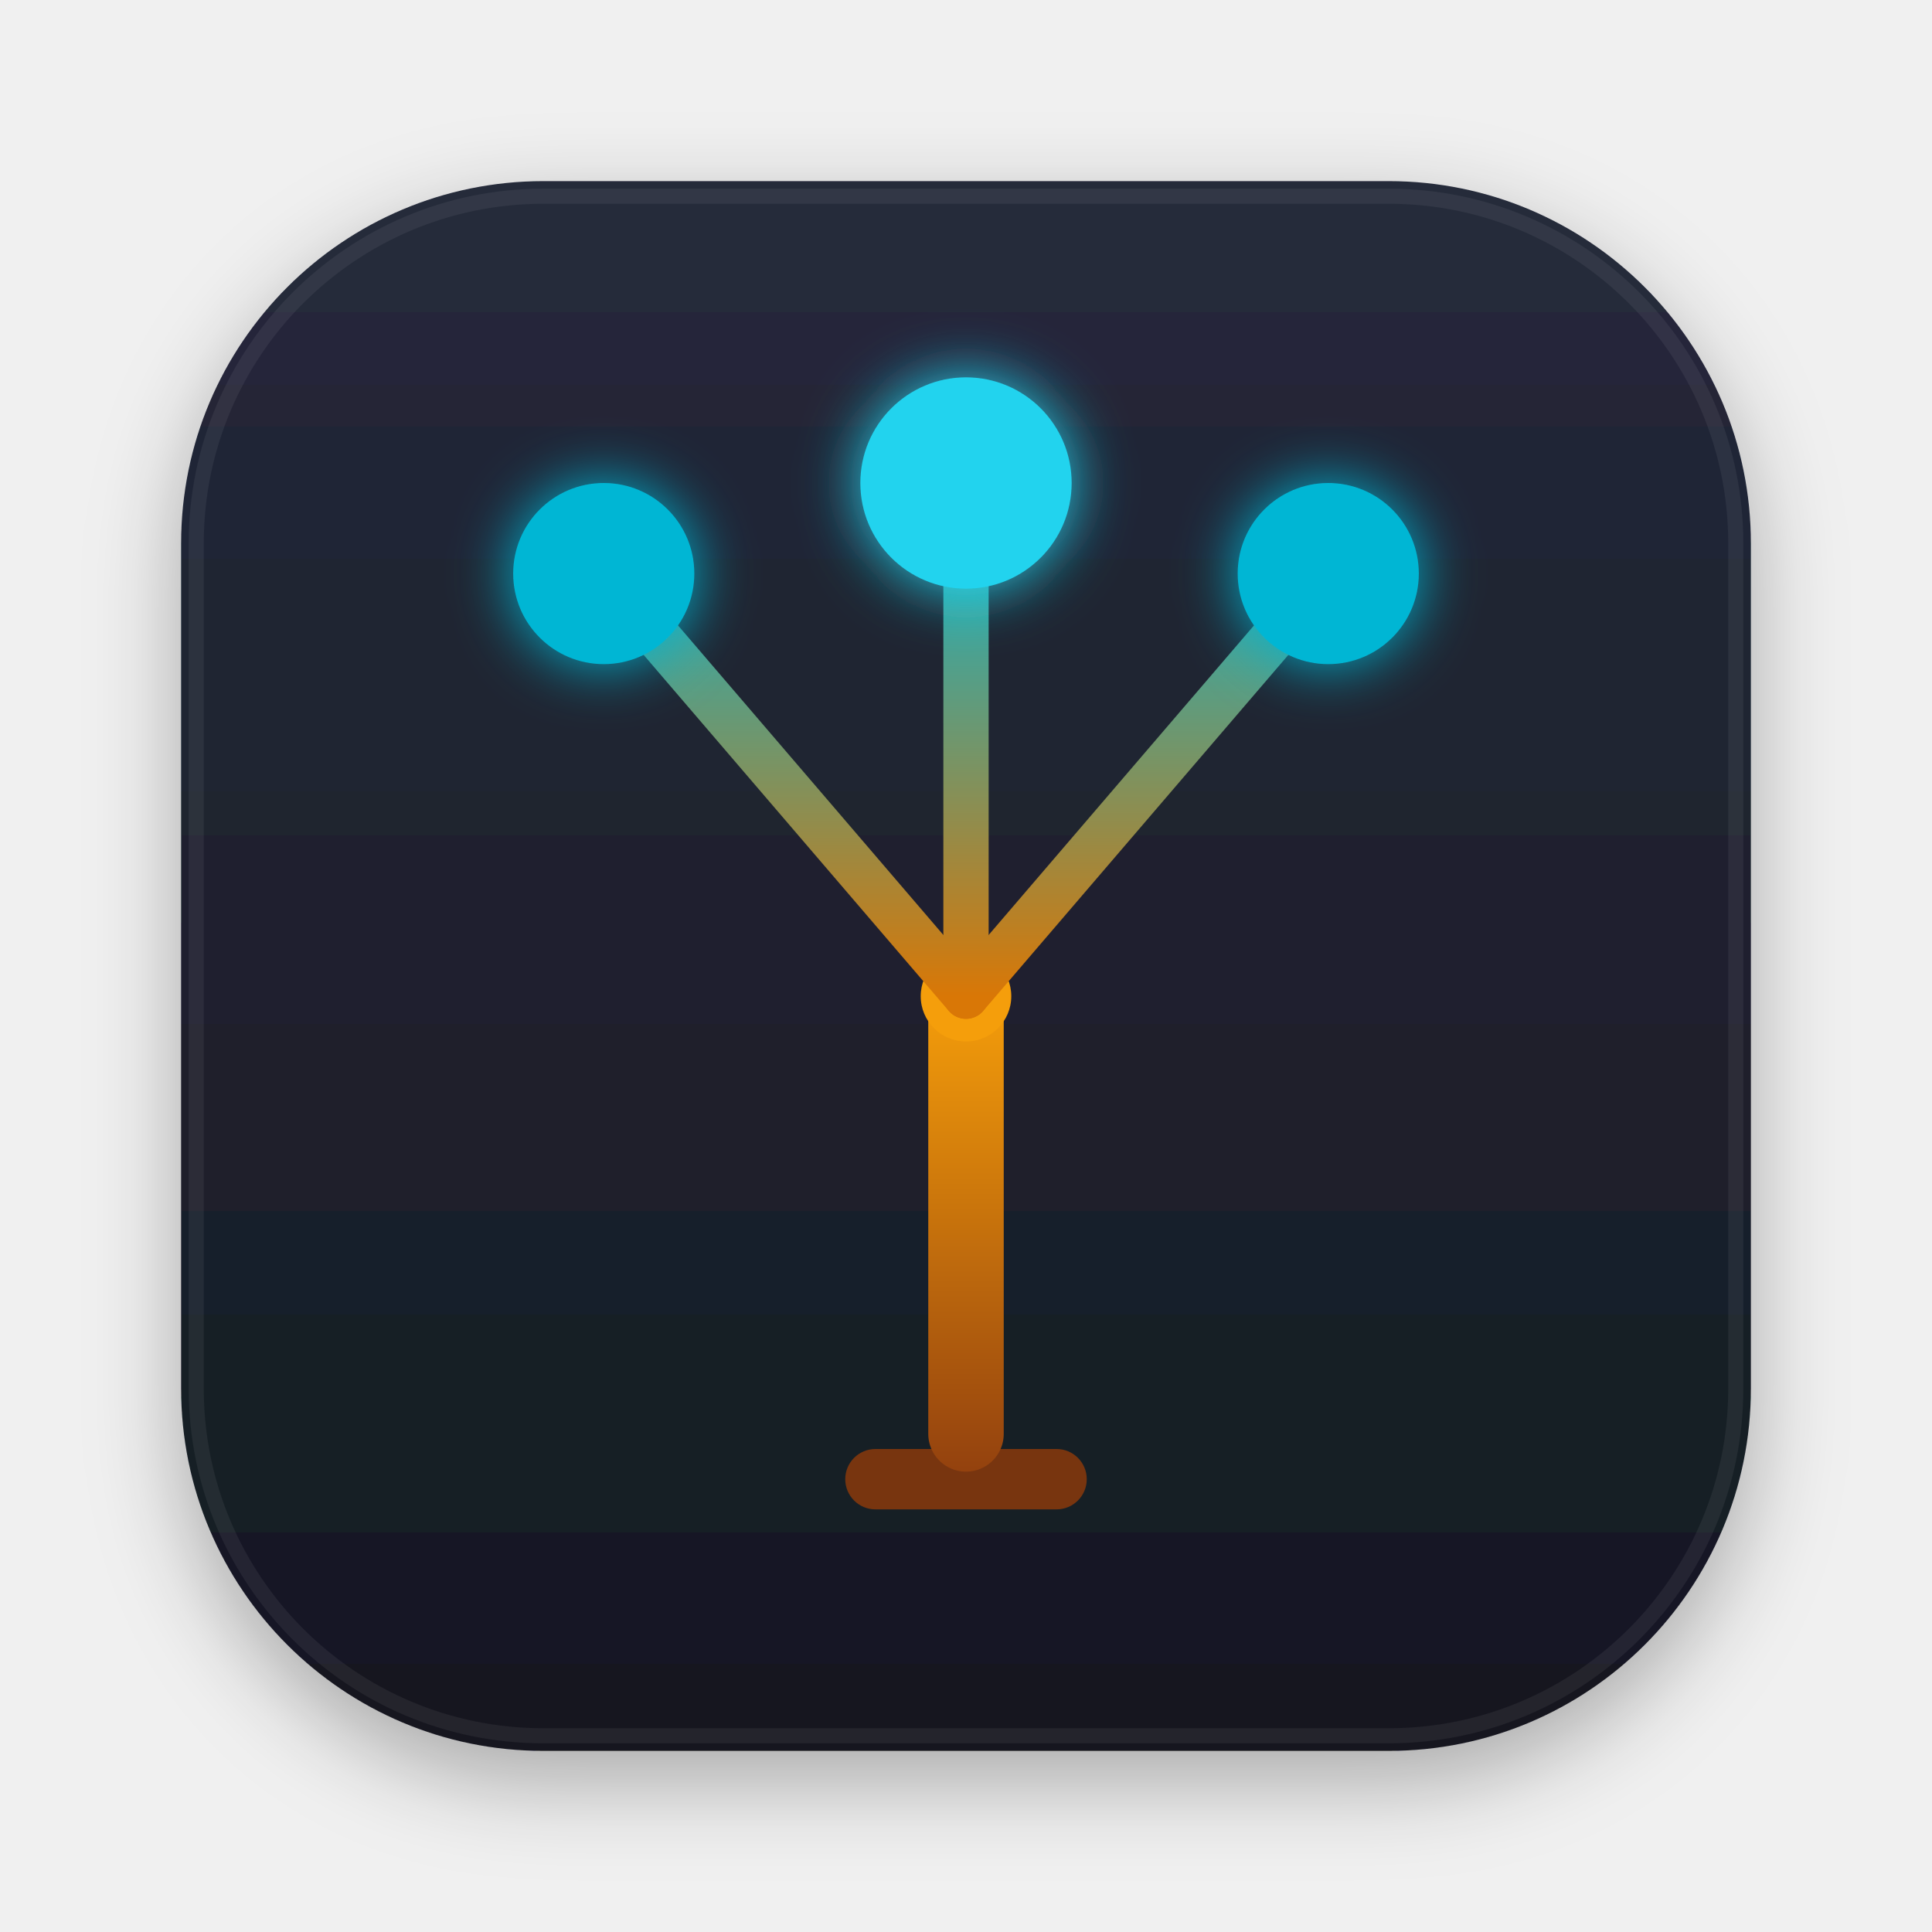
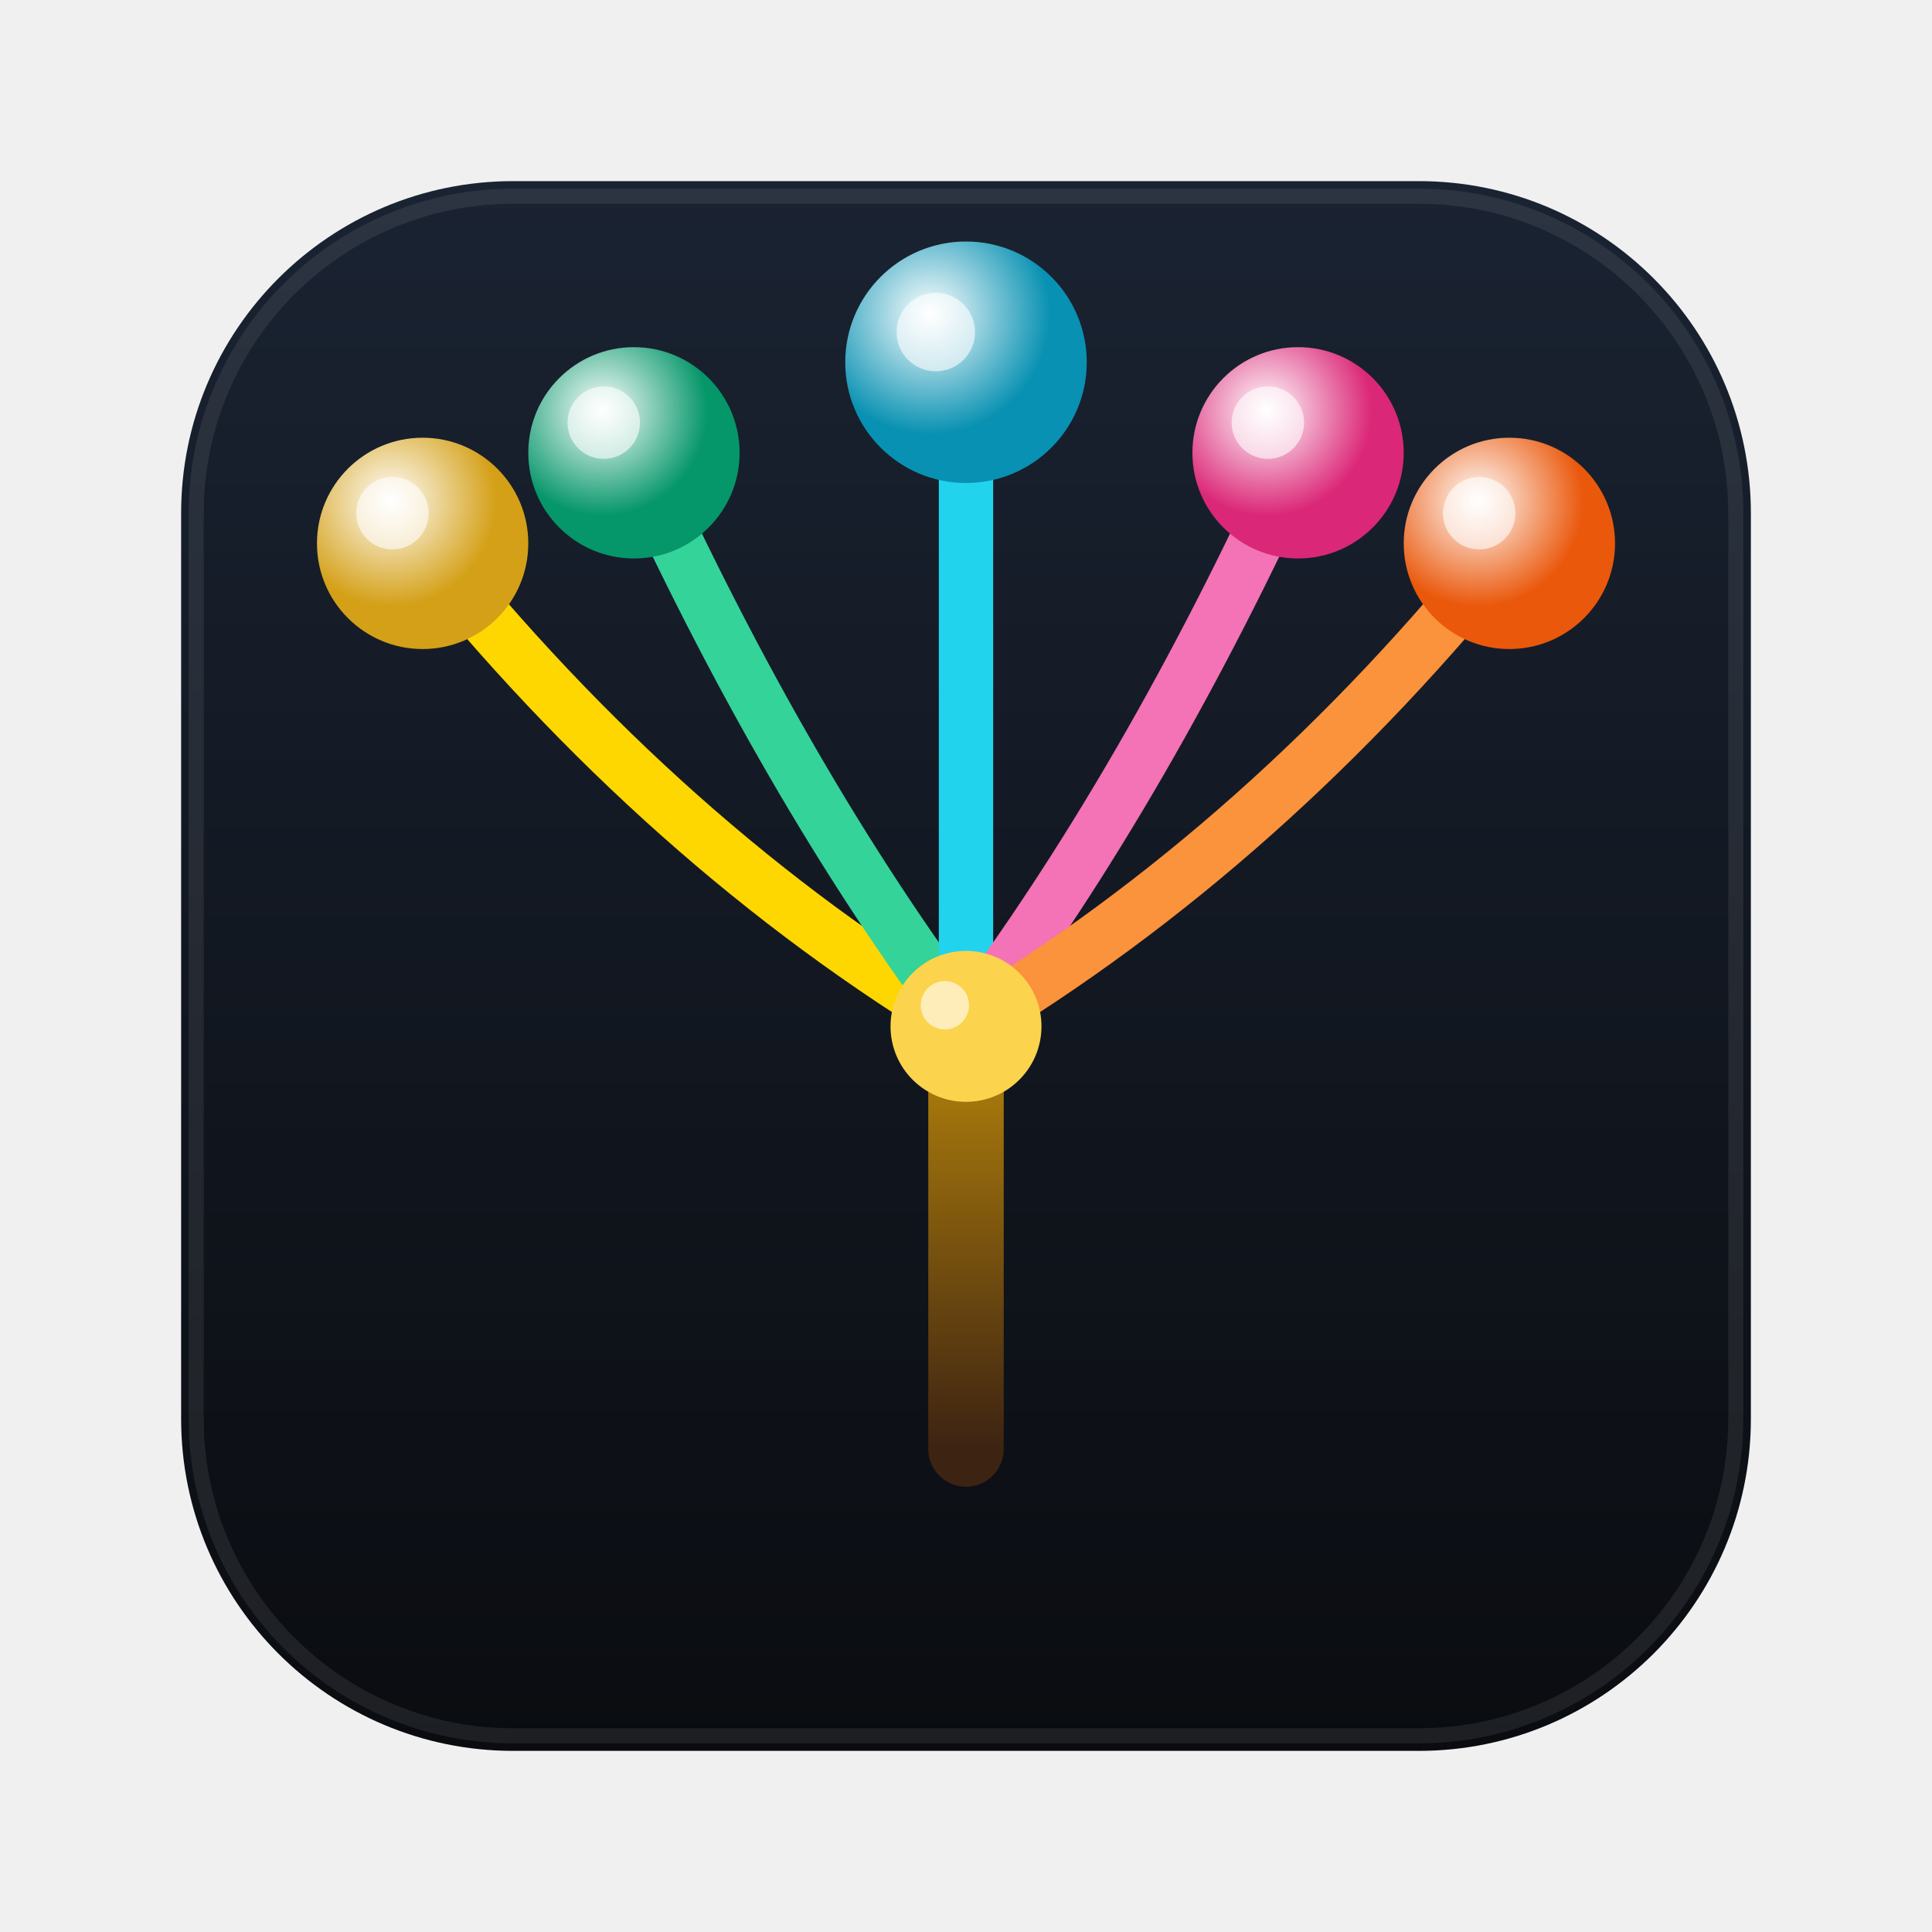
<svg xmlns="http://www.w3.org/2000/svg" viewBox="0 0 64 64">
  <defs>
-     <linearGradient id="bg" x1="32" y1="6" x2="32" y2="58" gradientUnits="userSpaceOnUse">
-       <stop offset="0%" stop-color="#1c2133" />
-       <stop offset="100%" stop-color="#0c0f18" />
+     <linearGradient id="bgSm" x1="0%" y1="0%" x2="0%" y2="100%">
+       <stop offset="0%" stop-color="#1a2332" />
+       <stop offset="100%" stop-color="#0a0c10" />
    </linearGradient>
-     <linearGradient id="trunk" x1="32" y1="49" x2="32" y2="33" gradientUnits="userSpaceOnUse">
-       <stop offset="0%" stop-color="#92400E" />
-       <stop offset="100%" stop-color="#F59E0B" />
+     <linearGradient id="tSm" x1="32" y1="48" x2="32" y2="34" gradientUnits="userSpaceOnUse">
+       <stop offset="0%" stop-color="#3D2312" />
+       <stop offset="100%" stop-color="#B8860B" />
    </linearGradient>
-     <linearGradient id="branch" x1="32" y1="33" x2="32" y2="16" gradientUnits="userSpaceOnUse">
-       <stop offset="0%" stop-color="#D97706" />
-       <stop offset="100%" stop-color="#06B6D4" />
-     </linearGradient>
-     <filter id="shadow" x="-15%" y="-10%" width="130%" height="135%">
-       <feGaussianBlur in="SourceAlpha" stdDeviation="1.5" result="blur" />
-       <feOffset in="blur" dx="0" dy="1" result="offset" />
-       <feFlood flood-color="#000" flood-opacity="0.3" result="color" />
-       <feComposite in="color" in2="offset" operator="in" result="shadow" />
-       <feMerge>
-         <feMergeNode in="shadow" />
-         <feMergeNode in="SourceGraphic" />
-       </feMerge>
-     </filter>
-     <filter id="glow" x="-80%" y="-80%" width="260%" height="260%">
-       <feGaussianBlur in="SourceGraphic" stdDeviation="1" result="blur" />
-       <feMerge>
-         <feMergeNode in="blur" />
-         <feMergeNode in="SourceGraphic" />
-       </feMerge>
-     </filter>
+     <radialGradient id="s1" cx="35%" cy="30%">
+       <stop offset="0%" stop-color="#fff" />
+       <stop offset="100%" stop-color="#D4A017" />
+     </radialGradient>
+     <radialGradient id="s2" cx="35%" cy="30%">
+       <stop offset="0%" stop-color="#fff" />
+       <stop offset="100%" stop-color="#059669" />
+     </radialGradient>
+     <radialGradient id="s3" cx="35%" cy="30%">
+       <stop offset="0%" stop-color="#fff" />
+       <stop offset="100%" stop-color="#0891B2" />
+     </radialGradient>
+     <radialGradient id="s4" cx="35%" cy="30%">
+       <stop offset="0%" stop-color="#fff" />
+       <stop offset="100%" stop-color="#DB2777" />
+     </radialGradient>
+     <radialGradient id="s5" cx="35%" cy="30%">
+       <stop offset="0%" stop-color="#fff" />
+       <stop offset="100%" stop-color="#EA580C" />
+     </radialGradient>
  </defs>
-   <rect x="6" y="6" width="52" height="52" rx="12" ry="12" fill="url(#bg)" filter="url(#shadow)" />
-   <rect x="6" y="6" width="52" height="52" rx="12" ry="12" fill="white" opacity="0.04" />
-   <rect x="6.5" y="6.5" width="51" height="51" rx="11.5" ry="11.5" fill="none" stroke="white" stroke-opacity="0.06" stroke-width="0.5" />
-   <rect x="28" y="48" width="8" height="2" rx="1" fill="#78350F" />
-   <line x1="32" y1="47.5" x2="32" y2="33" stroke="url(#trunk)" stroke-width="2.5" stroke-linecap="round" />
-   <circle cx="32" cy="33" r="1.5" fill="#F59E0B" />
-   <line x1="32" y1="33" x2="20" y2="19" stroke="url(#branch)" stroke-width="1.5" stroke-linecap="round" />
-   <line x1="32" y1="32" x2="32" y2="17" stroke="url(#branch)" stroke-width="1.5" stroke-linecap="round" />
-   <line x1="32" y1="33" x2="44" y2="19" stroke="url(#branch)" stroke-width="1.5" stroke-linecap="round" />
-   <circle cx="20" cy="19" r="3" fill="#06B6D4" filter="url(#glow)" />
-   <circle cx="32" cy="16" r="3.5" fill="#22D3EE" filter="url(#glow)" />
-   <circle cx="44" cy="19" r="3" fill="#06B6D4" filter="url(#glow)" />
+   <rect x="6" y="6" width="52" height="52" rx="11" fill="url(#bgSm)" />
+   <rect x="6.5" y="6.5" width="51" height="51" rx="10.5" fill="none" stroke="#fff" stroke-opacity="0.08" stroke-width="0.5" />
+   <line x1="32" y1="48" x2="32" y2="34" stroke="url(#tSm)" stroke-width="2.5" stroke-linecap="round" />
+   <path d="M 32,34 Q 22,28 14,18" stroke="#FFD700" stroke-width="1.8" stroke-linecap="round" fill="none" />
+   <path d="M 32,34 Q 26,26 21,15" stroke="#34D399" stroke-width="1.8" stroke-linecap="round" fill="none" />
+   <line x1="32" y1="34" x2="32" y2="12" stroke="#22D3EE" stroke-width="1.8" stroke-linecap="round" />
+   <path d="M 32,34 Q 38,26 43,15" stroke="#F472B6" stroke-width="1.8" stroke-linecap="round" fill="none" />
+   <path d="M 32,34 Q 42,28 50,18" stroke="#FB923C" stroke-width="1.8" stroke-linecap="round" fill="none" />
+   <circle cx="32" cy="34" r="2.5" fill="#FCD34D" />
+   <circle cx="31.3" cy="33.3" r="0.8" fill="#fff" opacity="0.6" />
+   <circle cx="14" cy="18" r="3.5" fill="url(#s1)" />
+   <circle cx="13" cy="17" r="1.2" fill="#fff" opacity="0.6" />
+   <circle cx="21" cy="15" r="3.5" fill="url(#s2)" />
+   <circle cx="20" cy="14" r="1.2" fill="#fff" opacity="0.6" />
+   <circle cx="32" cy="12" r="4" fill="url(#s3)" />
+   <circle cx="31" cy="11" r="1.3" fill="#fff" opacity="0.6" />
+   <circle cx="43" cy="15" r="3.5" fill="url(#s4)" />
+   <circle cx="42" cy="14" r="1.2" fill="#fff" opacity="0.6" />
+   <circle cx="50" cy="18" r="3.5" fill="url(#s5)" />
+   <circle cx="49" cy="17" r="1.2" fill="#fff" opacity="0.6" />
</svg>
